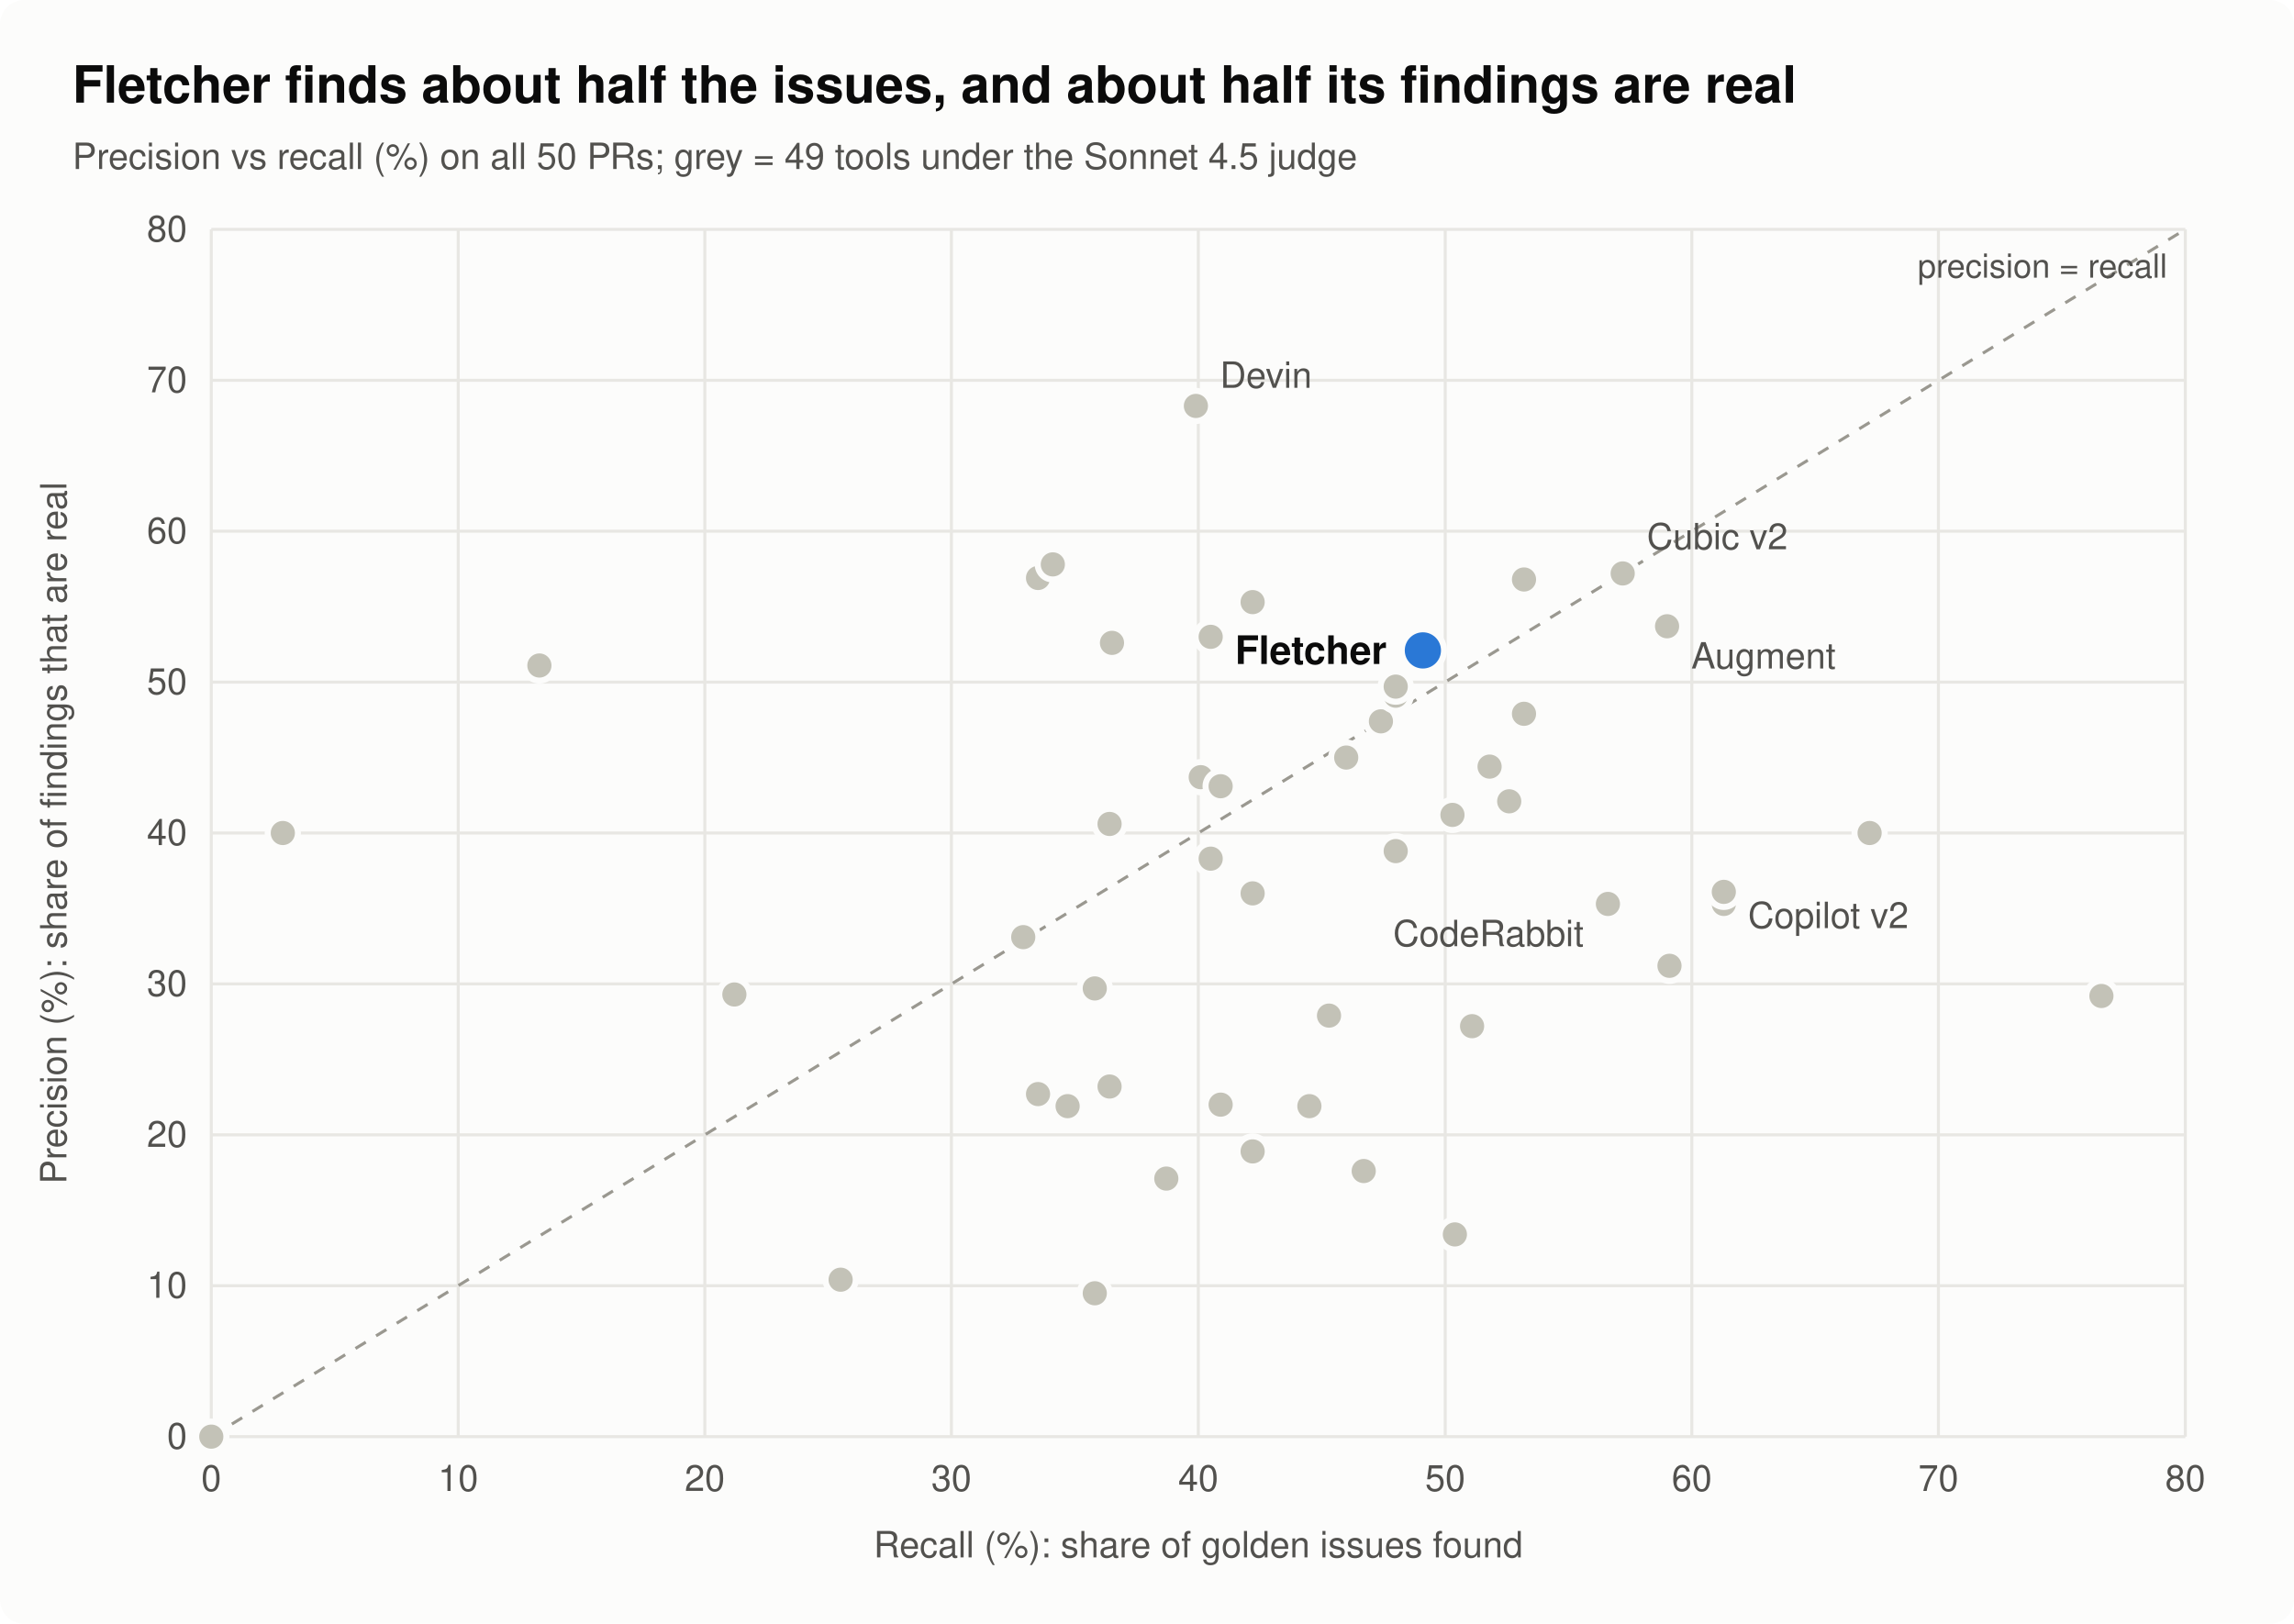
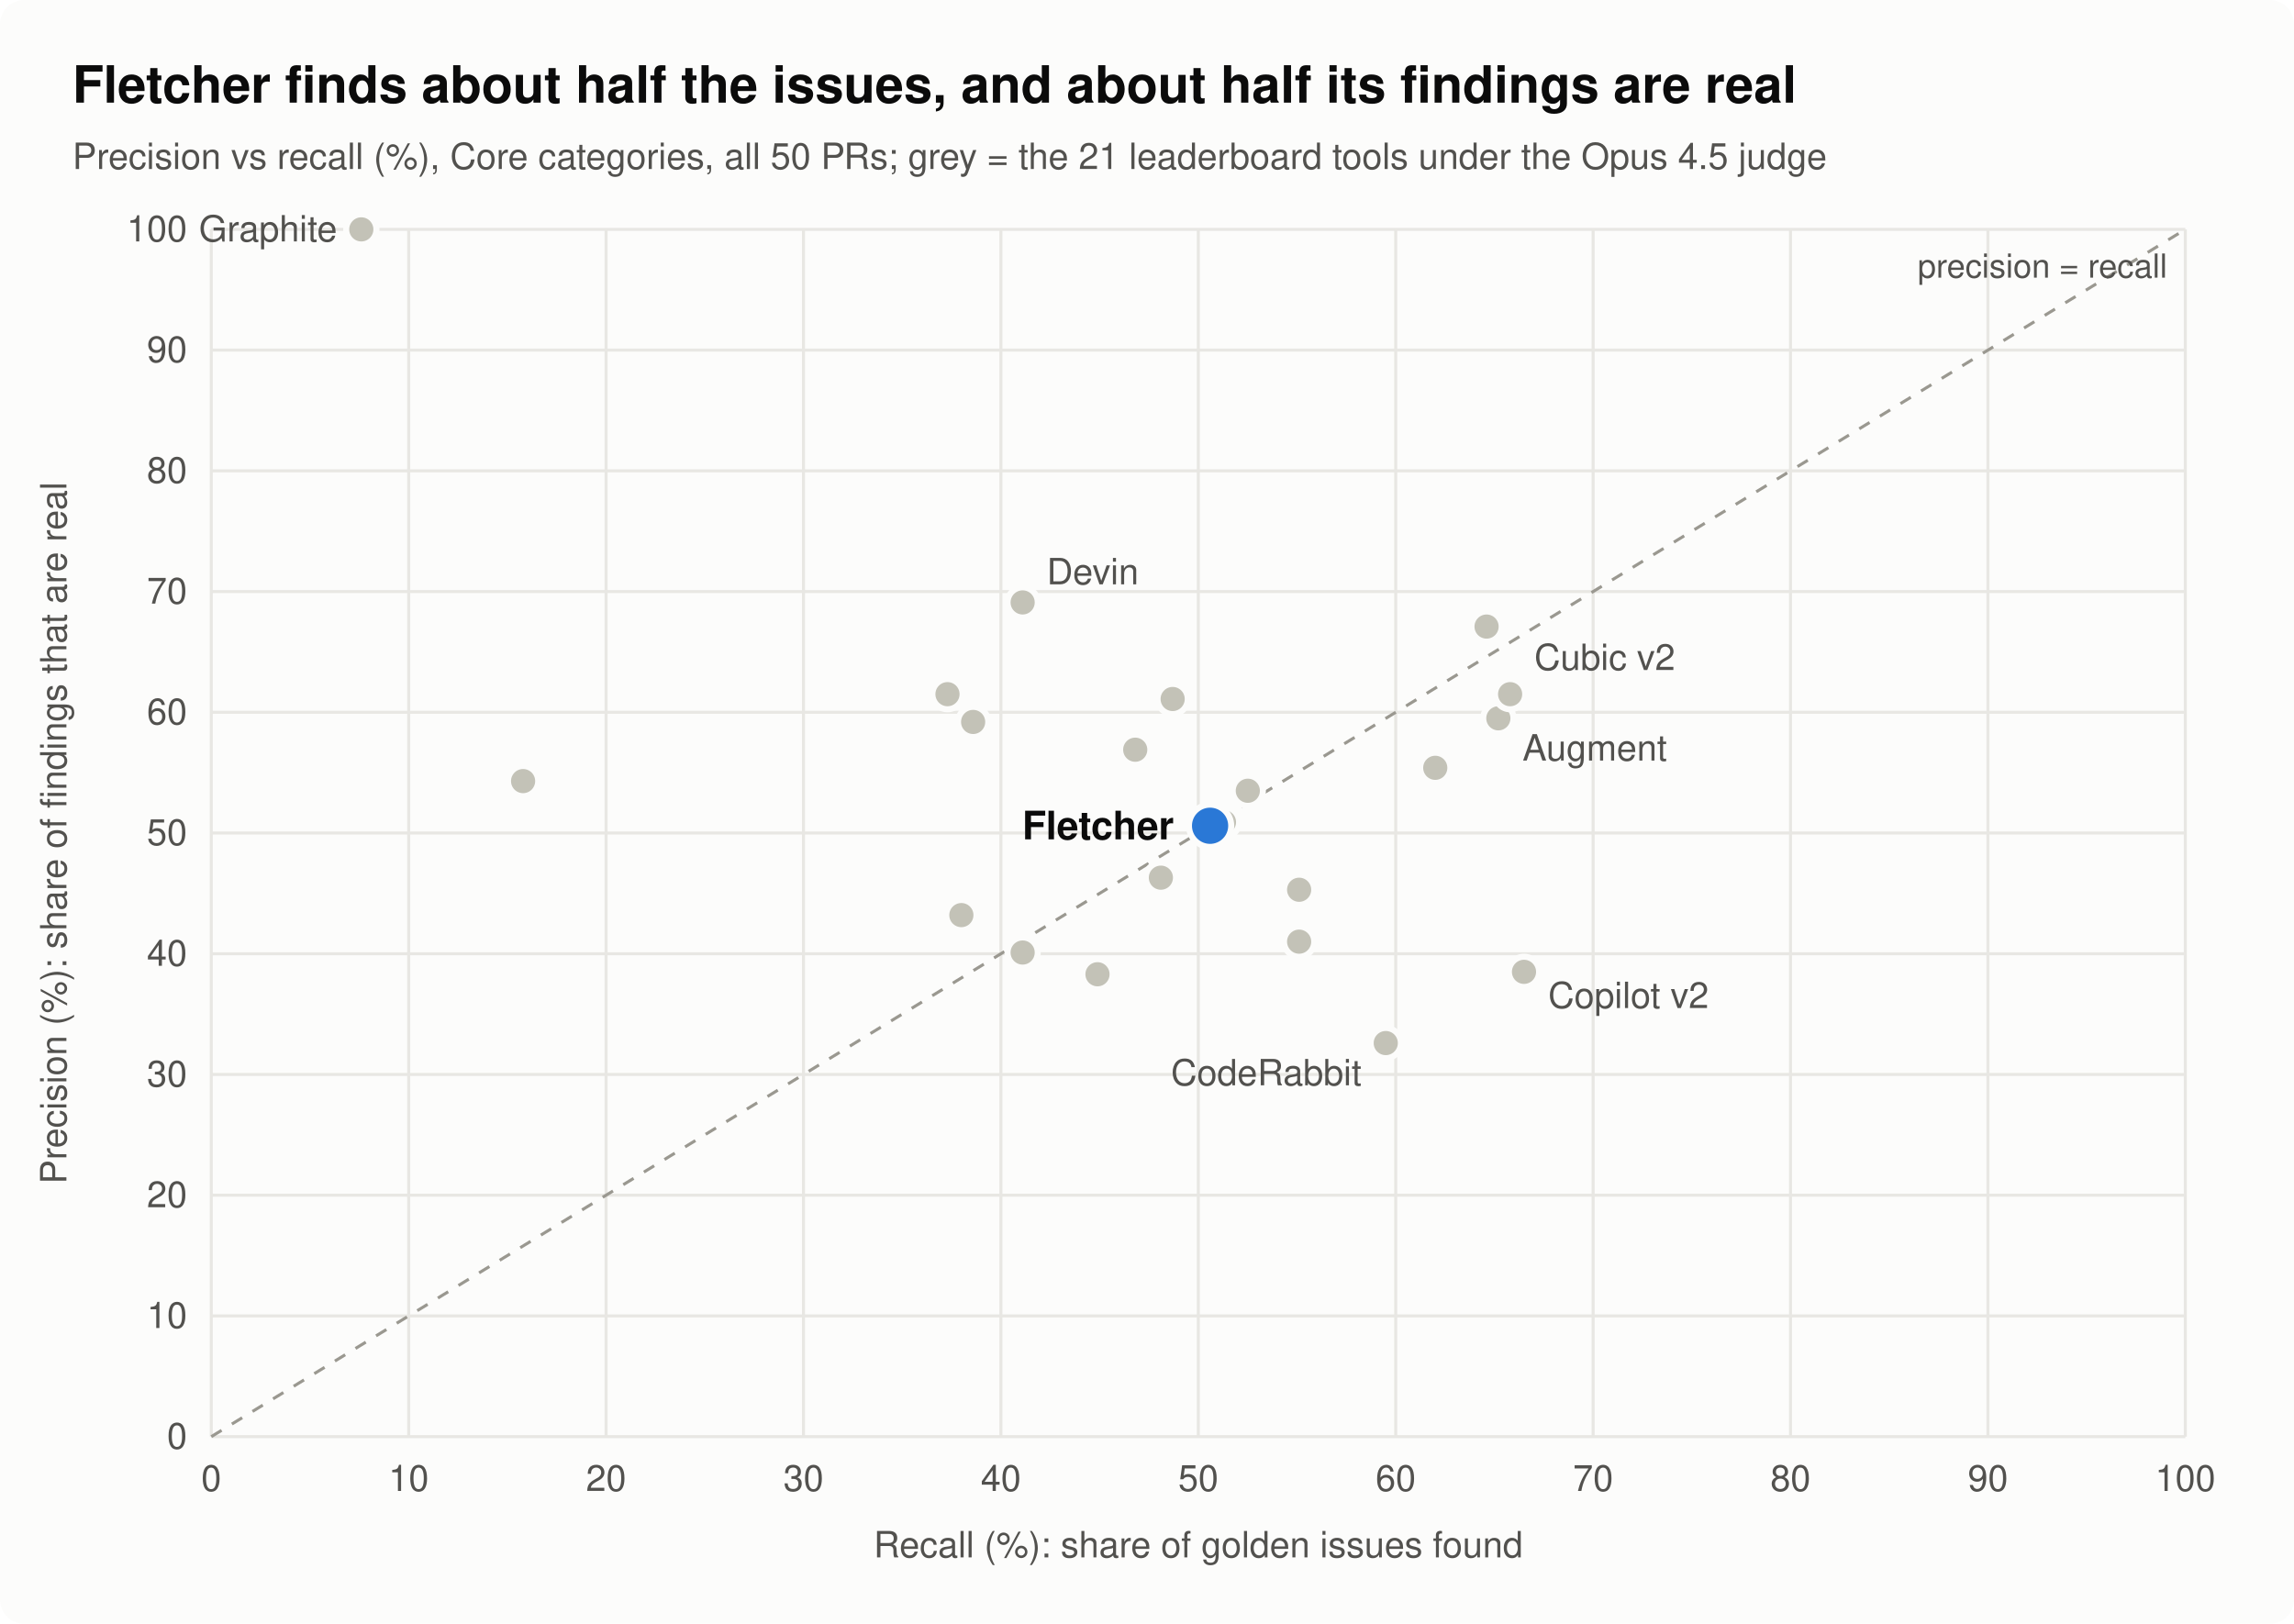
<svg xmlns="http://www.w3.org/2000/svg" viewBox="0 0 760 538" width="760" height="538" role="img" aria-label="Fletcher finds about half the issues, and about half its findings are real" font-family="-apple-system, BlinkMacSystemFont, 'Segoe UI', Helvetica, Arial, sans-serif" font-size="13">
  <rect width="760" height="538" rx="8" fill="#fcfcfb" />
  <text x="24.0" y="34.0" font-size="17" fill="#0b0b0b" font-weight="600" text-anchor="start">Fletcher finds about half the issues, and about half its findings are real</text>
-   <text x="24.0" y="56.0" font-size="12" fill="#52514e" font-weight="400" text-anchor="start">Precision vs recall (%) on all 50 PRs; grey = 49 tools under the Sonnet 4.5 judge</text>
+   <text x="24.0" y="56.0" font-size="12" fill="#52514e" font-weight="400" text-anchor="start">Precision vs recall (%), Core categories, all 50 PRs; grey = the 21 leaderboard tools under the Opus 4.5 judge</text>
  <line x1="70.0" x2="70.0" y1="76" y2="476" stroke="#e8e7e3" />
  <line x1="70" x2="724" y1="476.0" y2="476.0" stroke="#e8e7e3" />
  <text x="70.0" y="494.0" font-size="12" fill="#52514e" font-weight="400" text-anchor="middle">0</text>
  <text x="62.0" y="480.0" font-size="12" fill="#52514e" font-weight="400" text-anchor="end">0</text>
-   <line x1="151.8" x2="151.8" y1="76" y2="476" stroke="#e8e7e3" />
-   <line x1="70" x2="724" y1="426.0" y2="426.0" stroke="#e8e7e3" />
-   <text x="151.8" y="494.0" font-size="12" fill="#52514e" font-weight="400" text-anchor="middle">10</text>
-   <text x="62.0" y="430.0" font-size="12" fill="#52514e" font-weight="400" text-anchor="end">10</text>
-   <line x1="233.5" x2="233.5" y1="76" y2="476" stroke="#e8e7e3" />
-   <line x1="70" x2="724" y1="376.0" y2="376.0" stroke="#e8e7e3" />
-   <text x="233.5" y="494.0" font-size="12" fill="#52514e" font-weight="400" text-anchor="middle">20</text>
-   <text x="62.0" y="380.0" font-size="12" fill="#52514e" font-weight="400" text-anchor="end">20</text>
-   <line x1="315.2" x2="315.2" y1="76" y2="476" stroke="#e8e7e3" />
-   <line x1="70" x2="724" y1="326.0" y2="326.0" stroke="#e8e7e3" />
-   <text x="315.2" y="494.0" font-size="12" fill="#52514e" font-weight="400" text-anchor="middle">30</text>
-   <text x="62.0" y="330.0" font-size="12" fill="#52514e" font-weight="400" text-anchor="end">30</text>
+   <line x1="135.4" x2="135.4" y1="76" y2="476" stroke="#e8e7e3" />
+   <line x1="70" x2="724" y1="436.0" y2="436.0" stroke="#e8e7e3" />
+   <text x="135.4" y="494.0" font-size="12" fill="#52514e" font-weight="400" text-anchor="middle">10</text>
+   <text x="62.0" y="440.0" font-size="12" fill="#52514e" font-weight="400" text-anchor="end">10</text>
+   <line x1="200.8" x2="200.8" y1="76" y2="476" stroke="#e8e7e3" />
+   <line x1="70" x2="724" y1="396.0" y2="396.0" stroke="#e8e7e3" />
+   <text x="200.8" y="494.0" font-size="12" fill="#52514e" font-weight="400" text-anchor="middle">20</text>
+   <text x="62.0" y="400.0" font-size="12" fill="#52514e" font-weight="400" text-anchor="end">20</text>
+   <line x1="266.2" x2="266.2" y1="76" y2="476" stroke="#e8e7e3" />
+   <line x1="70" x2="724" y1="356.0" y2="356.0" stroke="#e8e7e3" />
+   <text x="266.2" y="494.0" font-size="12" fill="#52514e" font-weight="400" text-anchor="middle">30</text>
+   <text x="62.0" y="360.0" font-size="12" fill="#52514e" font-weight="400" text-anchor="end">30</text>
+   <line x1="331.6" x2="331.6" y1="76" y2="476" stroke="#e8e7e3" />
+   <line x1="70" x2="724" y1="316.0" y2="316.0" stroke="#e8e7e3" />
+   <text x="331.6" y="494.0" font-size="12" fill="#52514e" font-weight="400" text-anchor="middle">40</text>
+   <text x="62.0" y="320.0" font-size="12" fill="#52514e" font-weight="400" text-anchor="end">40</text>
  <line x1="397.0" x2="397.0" y1="76" y2="476" stroke="#e8e7e3" />
  <line x1="70" x2="724" y1="276.0" y2="276.0" stroke="#e8e7e3" />
-   <text x="397.0" y="494.0" font-size="12" fill="#52514e" font-weight="400" text-anchor="middle">40</text>
-   <text x="62.0" y="280.0" font-size="12" fill="#52514e" font-weight="400" text-anchor="end">40</text>
-   <line x1="478.8" x2="478.8" y1="76" y2="476" stroke="#e8e7e3" />
-   <line x1="70" x2="724" y1="226.0" y2="226.0" stroke="#e8e7e3" />
-   <text x="478.8" y="494.0" font-size="12" fill="#52514e" font-weight="400" text-anchor="middle">50</text>
-   <text x="62.0" y="230.0" font-size="12" fill="#52514e" font-weight="400" text-anchor="end">50</text>
-   <line x1="560.5" x2="560.5" y1="76" y2="476" stroke="#e8e7e3" />
-   <line x1="70" x2="724" y1="176.0" y2="176.0" stroke="#e8e7e3" />
-   <text x="560.5" y="494.0" font-size="12" fill="#52514e" font-weight="400" text-anchor="middle">60</text>
-   <text x="62.0" y="180.0" font-size="12" fill="#52514e" font-weight="400" text-anchor="end">60</text>
-   <line x1="642.2" x2="642.2" y1="76" y2="476" stroke="#e8e7e3" />
-   <line x1="70" x2="724" y1="126.0" y2="126.0" stroke="#e8e7e3" />
-   <text x="642.2" y="494.0" font-size="12" fill="#52514e" font-weight="400" text-anchor="middle">70</text>
-   <text x="62.0" y="130.0" font-size="12" fill="#52514e" font-weight="400" text-anchor="end">70</text>
+   <text x="397.0" y="494.0" font-size="12" fill="#52514e" font-weight="400" text-anchor="middle">50</text>
+   <text x="62.0" y="280.0" font-size="12" fill="#52514e" font-weight="400" text-anchor="end">50</text>
+   <line x1="462.4" x2="462.4" y1="76" y2="476" stroke="#e8e7e3" />
+   <line x1="70" x2="724" y1="236.0" y2="236.0" stroke="#e8e7e3" />
+   <text x="462.4" y="494.0" font-size="12" fill="#52514e" font-weight="400" text-anchor="middle">60</text>
+   <text x="62.0" y="240.0" font-size="12" fill="#52514e" font-weight="400" text-anchor="end">60</text>
+   <line x1="527.8" x2="527.8" y1="76" y2="476" stroke="#e8e7e3" />
+   <line x1="70" x2="724" y1="196.0" y2="196.0" stroke="#e8e7e3" />
+   <text x="527.8" y="494.0" font-size="12" fill="#52514e" font-weight="400" text-anchor="middle">70</text>
+   <text x="62.0" y="200.0" font-size="12" fill="#52514e" font-weight="400" text-anchor="end">70</text>
+   <line x1="593.2" x2="593.2" y1="76" y2="476" stroke="#e8e7e3" />
+   <line x1="70" x2="724" y1="156.0" y2="156.0" stroke="#e8e7e3" />
+   <text x="593.2" y="494.0" font-size="12" fill="#52514e" font-weight="400" text-anchor="middle">80</text>
+   <text x="62.0" y="160.0" font-size="12" fill="#52514e" font-weight="400" text-anchor="end">80</text>
+   <line x1="658.6" x2="658.6" y1="76" y2="476" stroke="#e8e7e3" />
+   <line x1="70" x2="724" y1="116.0" y2="116.0" stroke="#e8e7e3" />
+   <text x="658.6" y="494.0" font-size="12" fill="#52514e" font-weight="400" text-anchor="middle">90</text>
+   <text x="62.0" y="120.0" font-size="12" fill="#52514e" font-weight="400" text-anchor="end">90</text>
  <line x1="724.0" x2="724.0" y1="76" y2="476" stroke="#e8e7e3" />
  <line x1="70" x2="724" y1="76.0" y2="76.0" stroke="#e8e7e3" />
-   <text x="724.0" y="494.0" font-size="12" fill="#52514e" font-weight="400" text-anchor="middle">80</text>
-   <text x="62.0" y="80.0" font-size="12" fill="#52514e" font-weight="400" text-anchor="end">80</text>
+   <text x="724.0" y="494.0" font-size="12" fill="#52514e" font-weight="400" text-anchor="middle">100</text>
+   <text x="62.0" y="80.0" font-size="12" fill="#52514e" font-weight="400" text-anchor="end">100</text>
  <path d="M70.0 476.0L724.0 76.0" stroke="#9a9890" stroke-dasharray="4 4" />
  <text x="718.0" y="92.0" font-size="11" fill="#52514e" font-weight="400" text-anchor="end">precision = recall</text>
-   <circle cx="440.3" cy="336.5" r="5" fill="#c3c2b7" stroke="#fcfcfb" stroke-width="2" />
-   <circle cx="362.7" cy="327.5" r="5" fill="#c3c2b7" stroke="#fcfcfb" stroke-width="2" />
-   <circle cx="368.4" cy="213.0" r="5" fill="#c3c2b7" stroke="#fcfcfb" stroke-width="2" />
-   <circle cx="487.7" cy="340.0" r="5" fill="#c3c2b7" stroke="#fcfcfb" stroke-width="2" />
-   <circle cx="397.8" cy="257.5" r="5" fill="#c3c2b7" stroke="#fcfcfb" stroke-width="2" />
-   <circle cx="362.7" cy="428.5" r="5" fill="#c3c2b7" stroke="#fcfcfb" stroke-width="2" />
-   <circle cx="553.1" cy="320.0" r="5" fill="#c3c2b7" stroke="#fcfcfb" stroke-width="2" />
-   <circle cx="278.5" cy="424.0" r="5" fill="#c3c2b7" stroke="#fcfcfb" stroke-width="2" />
-   <circle cx="386.4" cy="390.5" r="5" fill="#c3c2b7" stroke="#fcfcfb" stroke-width="2" />
-   <circle cx="415.0" cy="381.5" r="5" fill="#c3c2b7" stroke="#fcfcfb" stroke-width="2" />
-   <circle cx="404.4" cy="366.0" r="5" fill="#c3c2b7" stroke="#fcfcfb" stroke-width="2" />
-   <circle cx="243.3" cy="329.5" r="5" fill="#c3c2b7" stroke="#fcfcfb" stroke-width="2" />
-   <circle cx="696.2" cy="330.0" r="5" fill="#c3c2b7" stroke="#fcfcfb" stroke-width="2" />
-   <circle cx="451.8" cy="388.0" r="5" fill="#c3c2b7" stroke="#fcfcfb" stroke-width="2" />
-   <circle cx="482.0" cy="409.0" r="5" fill="#c3c2b7" stroke="#fcfcfb" stroke-width="2" />
-   <circle cx="433.8" cy="366.5" r="5" fill="#c3c2b7" stroke="#fcfcfb" stroke-width="2" />
-   <circle cx="70.0" cy="476.0" r="5" fill="#c3c2b7" stroke="#fcfcfb" stroke-width="2" />
-   <circle cx="93.7" cy="276.0" r="5" fill="#c3c2b7" stroke="#fcfcfb" stroke-width="2" />
-   <circle cx="404.4" cy="260.5" r="5" fill="#c3c2b7" stroke="#fcfcfb" stroke-width="2" />
-   <circle cx="500.0" cy="265.5" r="5" fill="#c3c2b7" stroke="#fcfcfb" stroke-width="2" />
-   <circle cx="571.1" cy="299.5" r="5" fill="#c3c2b7" stroke="#fcfcfb" stroke-width="2" />
-   <circle cx="619.4" cy="276.0" r="5" fill="#c3c2b7" stroke="#fcfcfb" stroke-width="2" />
-   <circle cx="493.5" cy="254.0" r="5" fill="#c3c2b7" stroke="#fcfcfb" stroke-width="2" />
-   <circle cx="446.0" cy="251.0" r="5" fill="#c3c2b7" stroke="#fcfcfb" stroke-width="2" />
-   <circle cx="552.3" cy="207.5" r="5" fill="#c3c2b7" stroke="#fcfcfb" stroke-width="2" />
-   <circle cx="343.9" cy="191.5" r="5" fill="#c3c2b7" stroke="#fcfcfb" stroke-width="2" />
-   <circle cx="415.0" cy="199.5" r="5" fill="#c3c2b7" stroke="#fcfcfb" stroke-width="2" />
-   <circle cx="367.6" cy="273.0" r="5" fill="#c3c2b7" stroke="#fcfcfb" stroke-width="2" />
-   <circle cx="401.1" cy="284.5" r="5" fill="#c3c2b7" stroke="#fcfcfb" stroke-width="2" />
-   <circle cx="339.0" cy="310.5" r="5" fill="#c3c2b7" stroke="#fcfcfb" stroke-width="2" />
-   <circle cx="532.7" cy="299.5" r="5" fill="#c3c2b7" stroke="#fcfcfb" stroke-width="2" />
-   <circle cx="537.6" cy="190.0" r="5" fill="#c3c2b7" stroke="#fcfcfb" stroke-width="2" />
-   <circle cx="396.2" cy="134.5" r="5" fill="#c3c2b7" stroke="#fcfcfb" stroke-width="2" />
-   <circle cx="126.4" cy="-24.0" r="5" fill="#c3c2b7" stroke="#fcfcfb" stroke-width="2" />
-   <circle cx="178.7" cy="220.5" r="5" fill="#c3c2b7" stroke="#fcfcfb" stroke-width="2" />
-   <circle cx="348.8" cy="187.0" r="5" fill="#c3c2b7" stroke="#fcfcfb" stroke-width="2" />
-   <circle cx="401.1" cy="211.0" r="5" fill="#c3c2b7" stroke="#fcfcfb" stroke-width="2" />
-   <circle cx="457.5" cy="239.0" r="5" fill="#c3c2b7" stroke="#fcfcfb" stroke-width="2" />
-   <circle cx="504.9" cy="192.0" r="5" fill="#c3c2b7" stroke="#fcfcfb" stroke-width="2" />
-   <circle cx="504.9" cy="236.5" r="5" fill="#c3c2b7" stroke="#fcfcfb" stroke-width="2" />
-   <circle cx="462.4" cy="282.0" r="5" fill="#c3c2b7" stroke="#fcfcfb" stroke-width="2" />
-   <circle cx="462.4" cy="230.5" r="5" fill="#c3c2b7" stroke="#fcfcfb" stroke-width="2" />
-   <circle cx="481.2" cy="270.0" r="5" fill="#c3c2b7" stroke="#fcfcfb" stroke-width="2" />
-   <circle cx="367.6" cy="360.0" r="5" fill="#c3c2b7" stroke="#fcfcfb" stroke-width="2" />
-   <circle cx="353.7" cy="366.5" r="5" fill="#c3c2b7" stroke="#fcfcfb" stroke-width="2" />
-   <circle cx="343.9" cy="362.5" r="5" fill="#c3c2b7" stroke="#fcfcfb" stroke-width="2" />
-   <circle cx="462.4" cy="227.5" r="5" fill="#c3c2b7" stroke="#fcfcfb" stroke-width="2" />
-   <circle cx="571.1" cy="295.5" r="5" fill="#c3c2b7" stroke="#fcfcfb" stroke-width="2" />
-   <circle cx="415.0" cy="296.0" r="5" fill="#c3c2b7" stroke="#fcfcfb" stroke-width="2" />
-   <text x="404.2" y="128.5" font-size="12" fill="#52514e" font-weight="400" text-anchor="start">Devin</text>
-   <text x="579.1" y="307.5" font-size="12" fill="#52514e" font-weight="400" text-anchor="start">Copilot v2</text>
-   <text x="545.6" y="182.0" font-size="12" fill="#52514e" font-weight="400" text-anchor="start">Cubic v2</text>
-   <text x="560.3" y="221.5" font-size="12" fill="#52514e" font-weight="400" text-anchor="start">Augment</text>
-   <text x="524.7" y="313.5" font-size="12" fill="#52514e" font-weight="400" text-anchor="end">CodeRabbit</text>
-   <circle cx="471.4" cy="215.5" r="7" fill="#2a78d6" stroke="#fcfcfb" stroke-width="2" />
-   <text x="459.4" y="220.0" font-size="13" fill="#0b0b0b" font-weight="600" text-anchor="end">Fletcher</text>
+   <circle cx="173.3" cy="258.8" r="5" fill="#c3c2b7" stroke="#fcfcfb" stroke-width="2" />
+   <circle cx="318.5" cy="303.2" r="5" fill="#c3c2b7" stroke="#fcfcfb" stroke-width="2" />
+   <circle cx="504.9" cy="322.0" r="5" fill="#c3c2b7" stroke="#fcfcfb" stroke-width="2" />
+   <circle cx="363.6" cy="322.8" r="5" fill="#c3c2b7" stroke="#fcfcfb" stroke-width="2" />
+   <circle cx="496.4" cy="238.0" r="5" fill="#c3c2b7" stroke="#fcfcfb" stroke-width="2" />
+   <circle cx="475.5" cy="254.4" r="5" fill="#c3c2b7" stroke="#fcfcfb" stroke-width="2" />
+   <circle cx="376.1" cy="248.4" r="5" fill="#c3c2b7" stroke="#fcfcfb" stroke-width="2" />
+   <circle cx="338.8" cy="315.6" r="5" fill="#c3c2b7" stroke="#fcfcfb" stroke-width="2" />
+   <circle cx="338.8" cy="199.6" r="5" fill="#c3c2b7" stroke="#fcfcfb" stroke-width="2" />
+   <circle cx="313.9" cy="230.0" r="5" fill="#c3c2b7" stroke="#fcfcfb" stroke-width="2" />
+   <circle cx="430.4" cy="294.8" r="5" fill="#c3c2b7" stroke="#fcfcfb" stroke-width="2" />
+   <circle cx="430.4" cy="312.0" r="5" fill="#c3c2b7" stroke="#fcfcfb" stroke-width="2" />
+   <circle cx="492.5" cy="207.6" r="5" fill="#c3c2b7" stroke="#fcfcfb" stroke-width="2" />
+   <circle cx="384.6" cy="290.8" r="5" fill="#c3c2b7" stroke="#fcfcfb" stroke-width="2" />
+   <circle cx="405.5" cy="272.4" r="5" fill="#c3c2b7" stroke="#fcfcfb" stroke-width="2" />
+   <circle cx="388.5" cy="231.6" r="5" fill="#c3c2b7" stroke="#fcfcfb" stroke-width="2" />
+   <circle cx="500.3" cy="230.0" r="5" fill="#c3c2b7" stroke="#fcfcfb" stroke-width="2" />
+   <circle cx="459.1" cy="345.6" r="5" fill="#c3c2b7" stroke="#fcfcfb" stroke-width="2" />
+   <circle cx="413.4" cy="262.0" r="5" fill="#c3c2b7" stroke="#fcfcfb" stroke-width="2" />
+   <circle cx="322.4" cy="239.2" r="5" fill="#c3c2b7" stroke="#fcfcfb" stroke-width="2" />
+   <circle cx="119.7" cy="76.0" r="5" fill="#c3c2b7" stroke="#fcfcfb" stroke-width="2" />
+   <text x="346.8" y="193.6" font-size="12" fill="#52514e" font-weight="400" text-anchor="start">Devin</text>
+   <text x="512.9" y="334.0" font-size="12" fill="#52514e" font-weight="400" text-anchor="start">Copilot v2</text>
+   <text x="508.3" y="222.0" font-size="12" fill="#52514e" font-weight="400" text-anchor="start">Cubic v2</text>
+   <text x="504.4" y="252.0" font-size="12" fill="#52514e" font-weight="400" text-anchor="start">Augment</text>
+   <text x="451.1" y="359.6" font-size="12" fill="#52514e" font-weight="400" text-anchor="end">CodeRabbit</text>
+   <text x="111.7" y="80.0" font-size="12" fill="#52514e" font-weight="400" text-anchor="end">Graphite</text>
+   <circle cx="400.9" cy="273.6" r="7" fill="#2a78d6" stroke="#fcfcfb" stroke-width="2" />
+   <text x="388.9" y="278.1" font-size="13" fill="#0b0b0b" font-weight="600" text-anchor="end">Fletcher</text>
  <text x="397.0" y="516.0" font-size="12" fill="#52514e" font-weight="400" text-anchor="middle">Recall (%): share of golden issues found</text>
  <text transform="translate(22 276.0) rotate(-90)" font-size="12" fill="#52514e" text-anchor="middle">Precision (%): share of findings that are real</text>
</svg>
